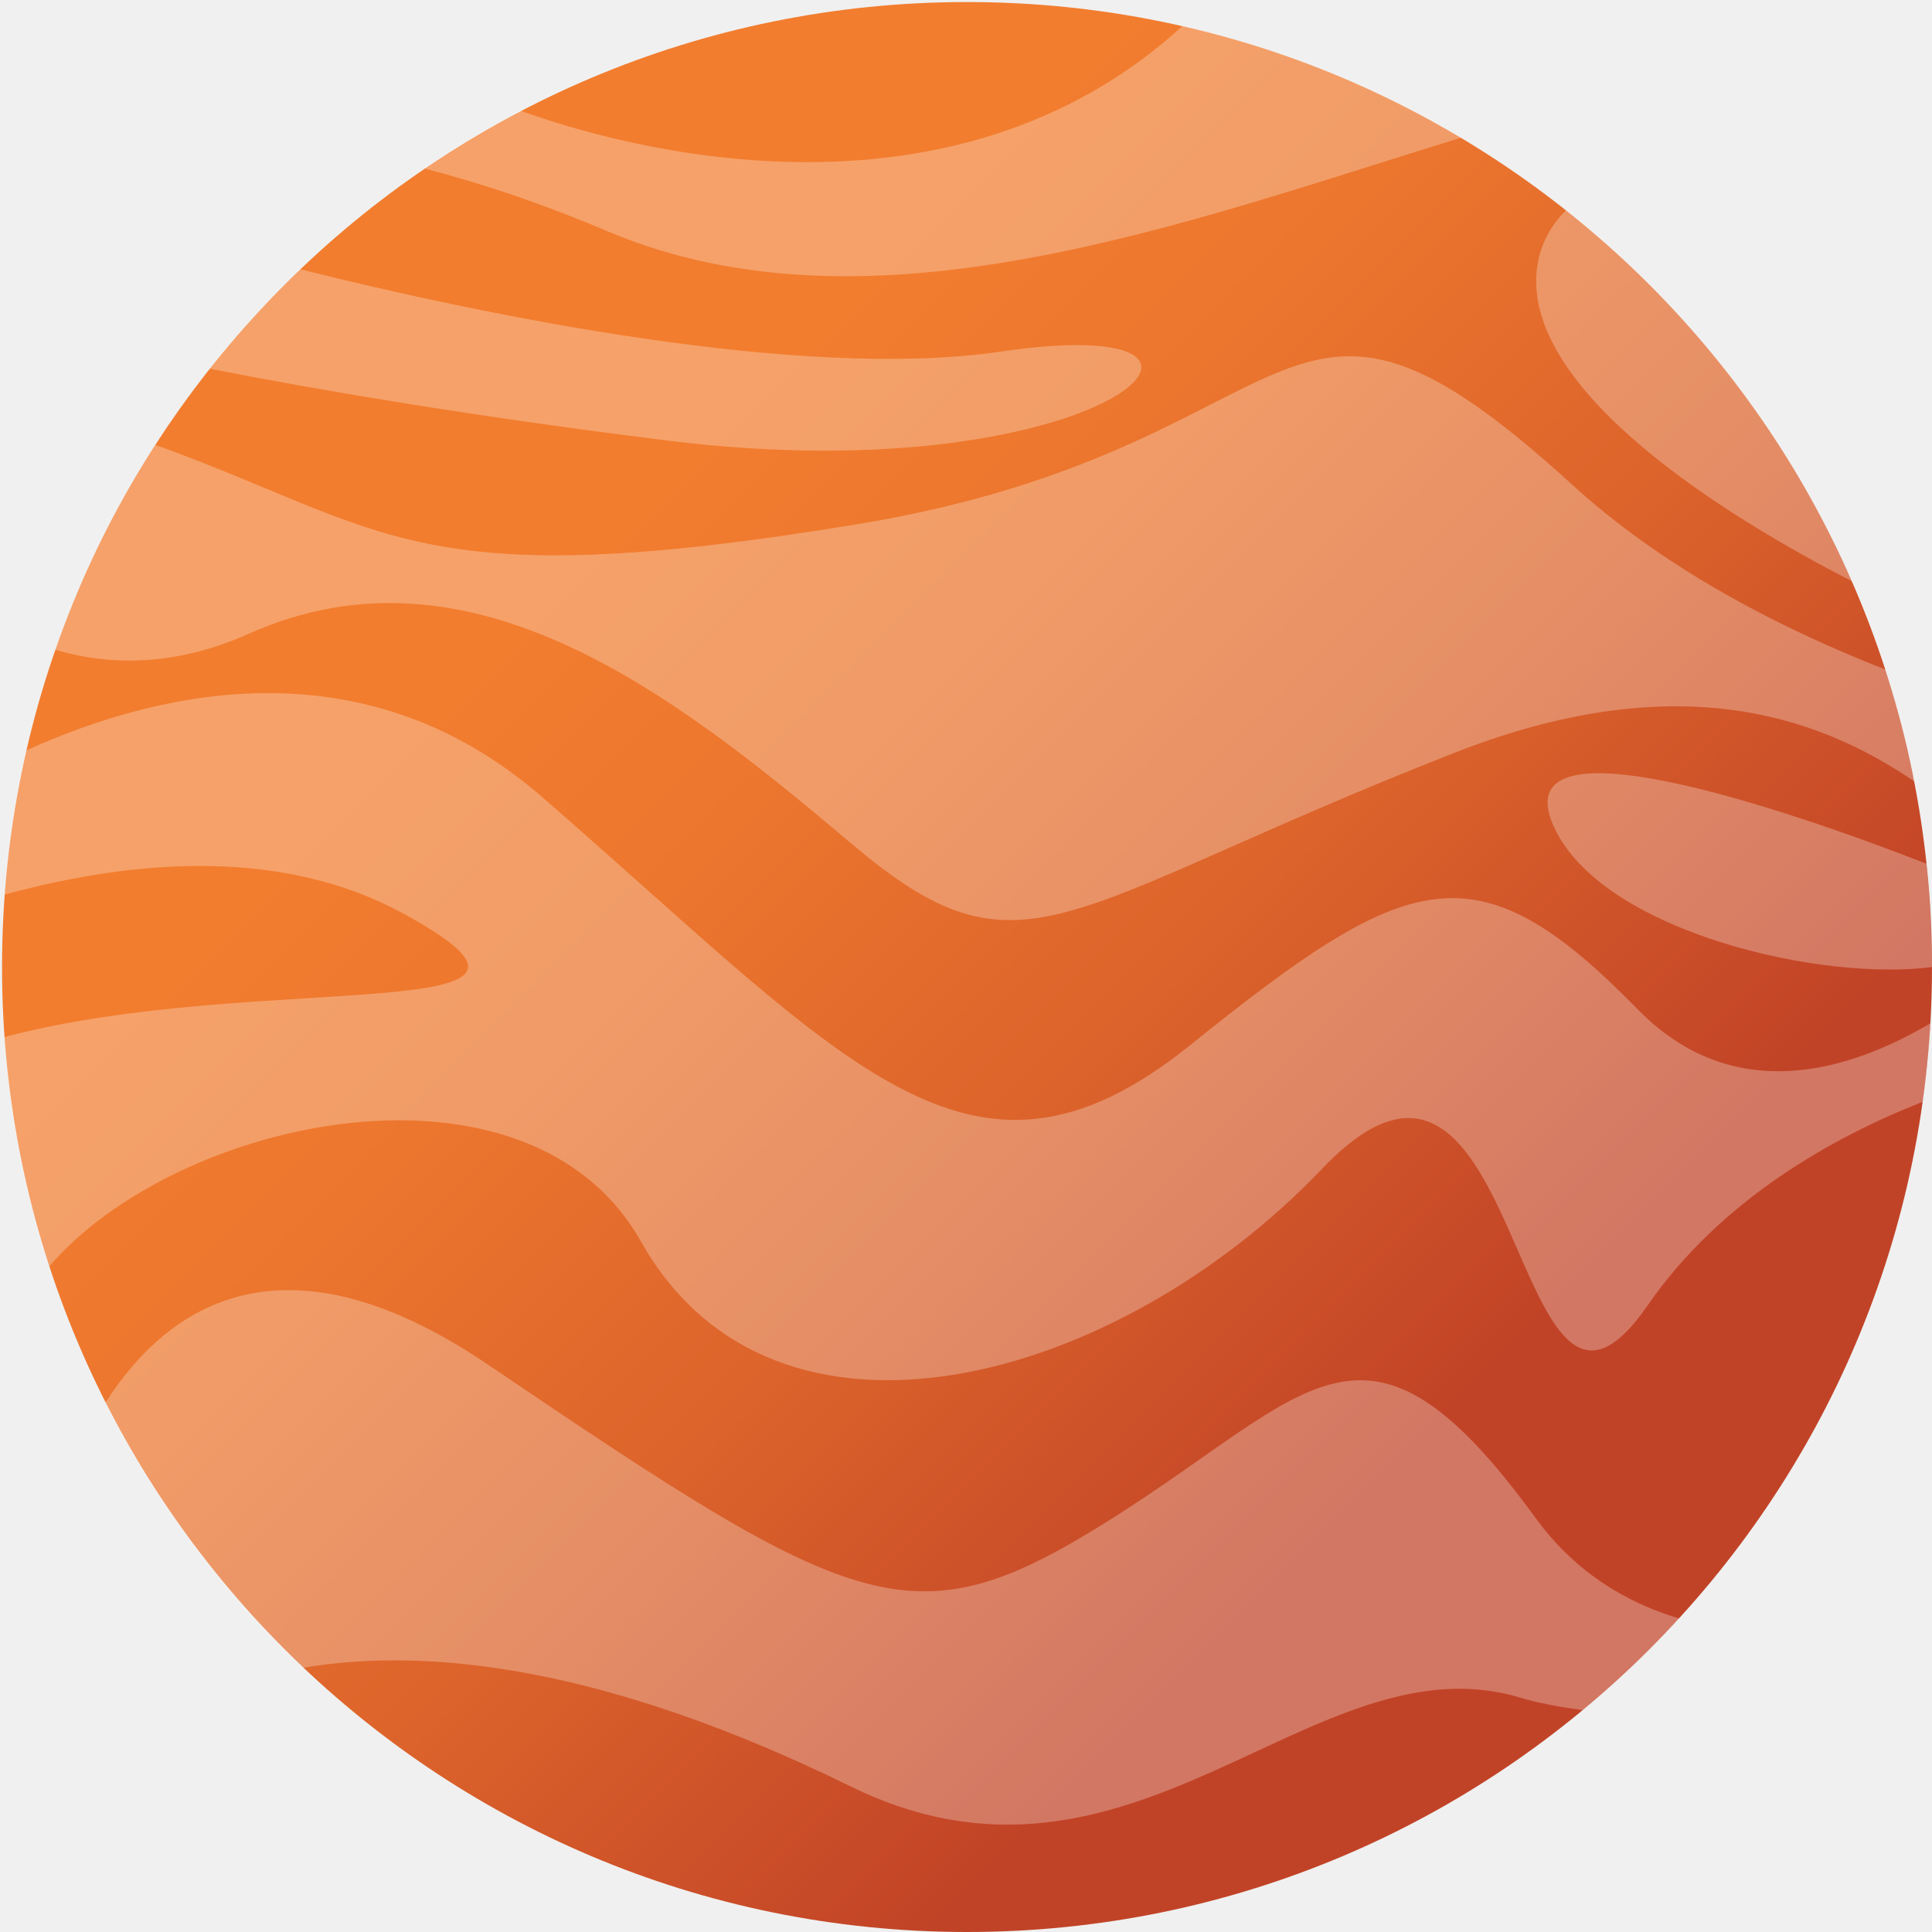
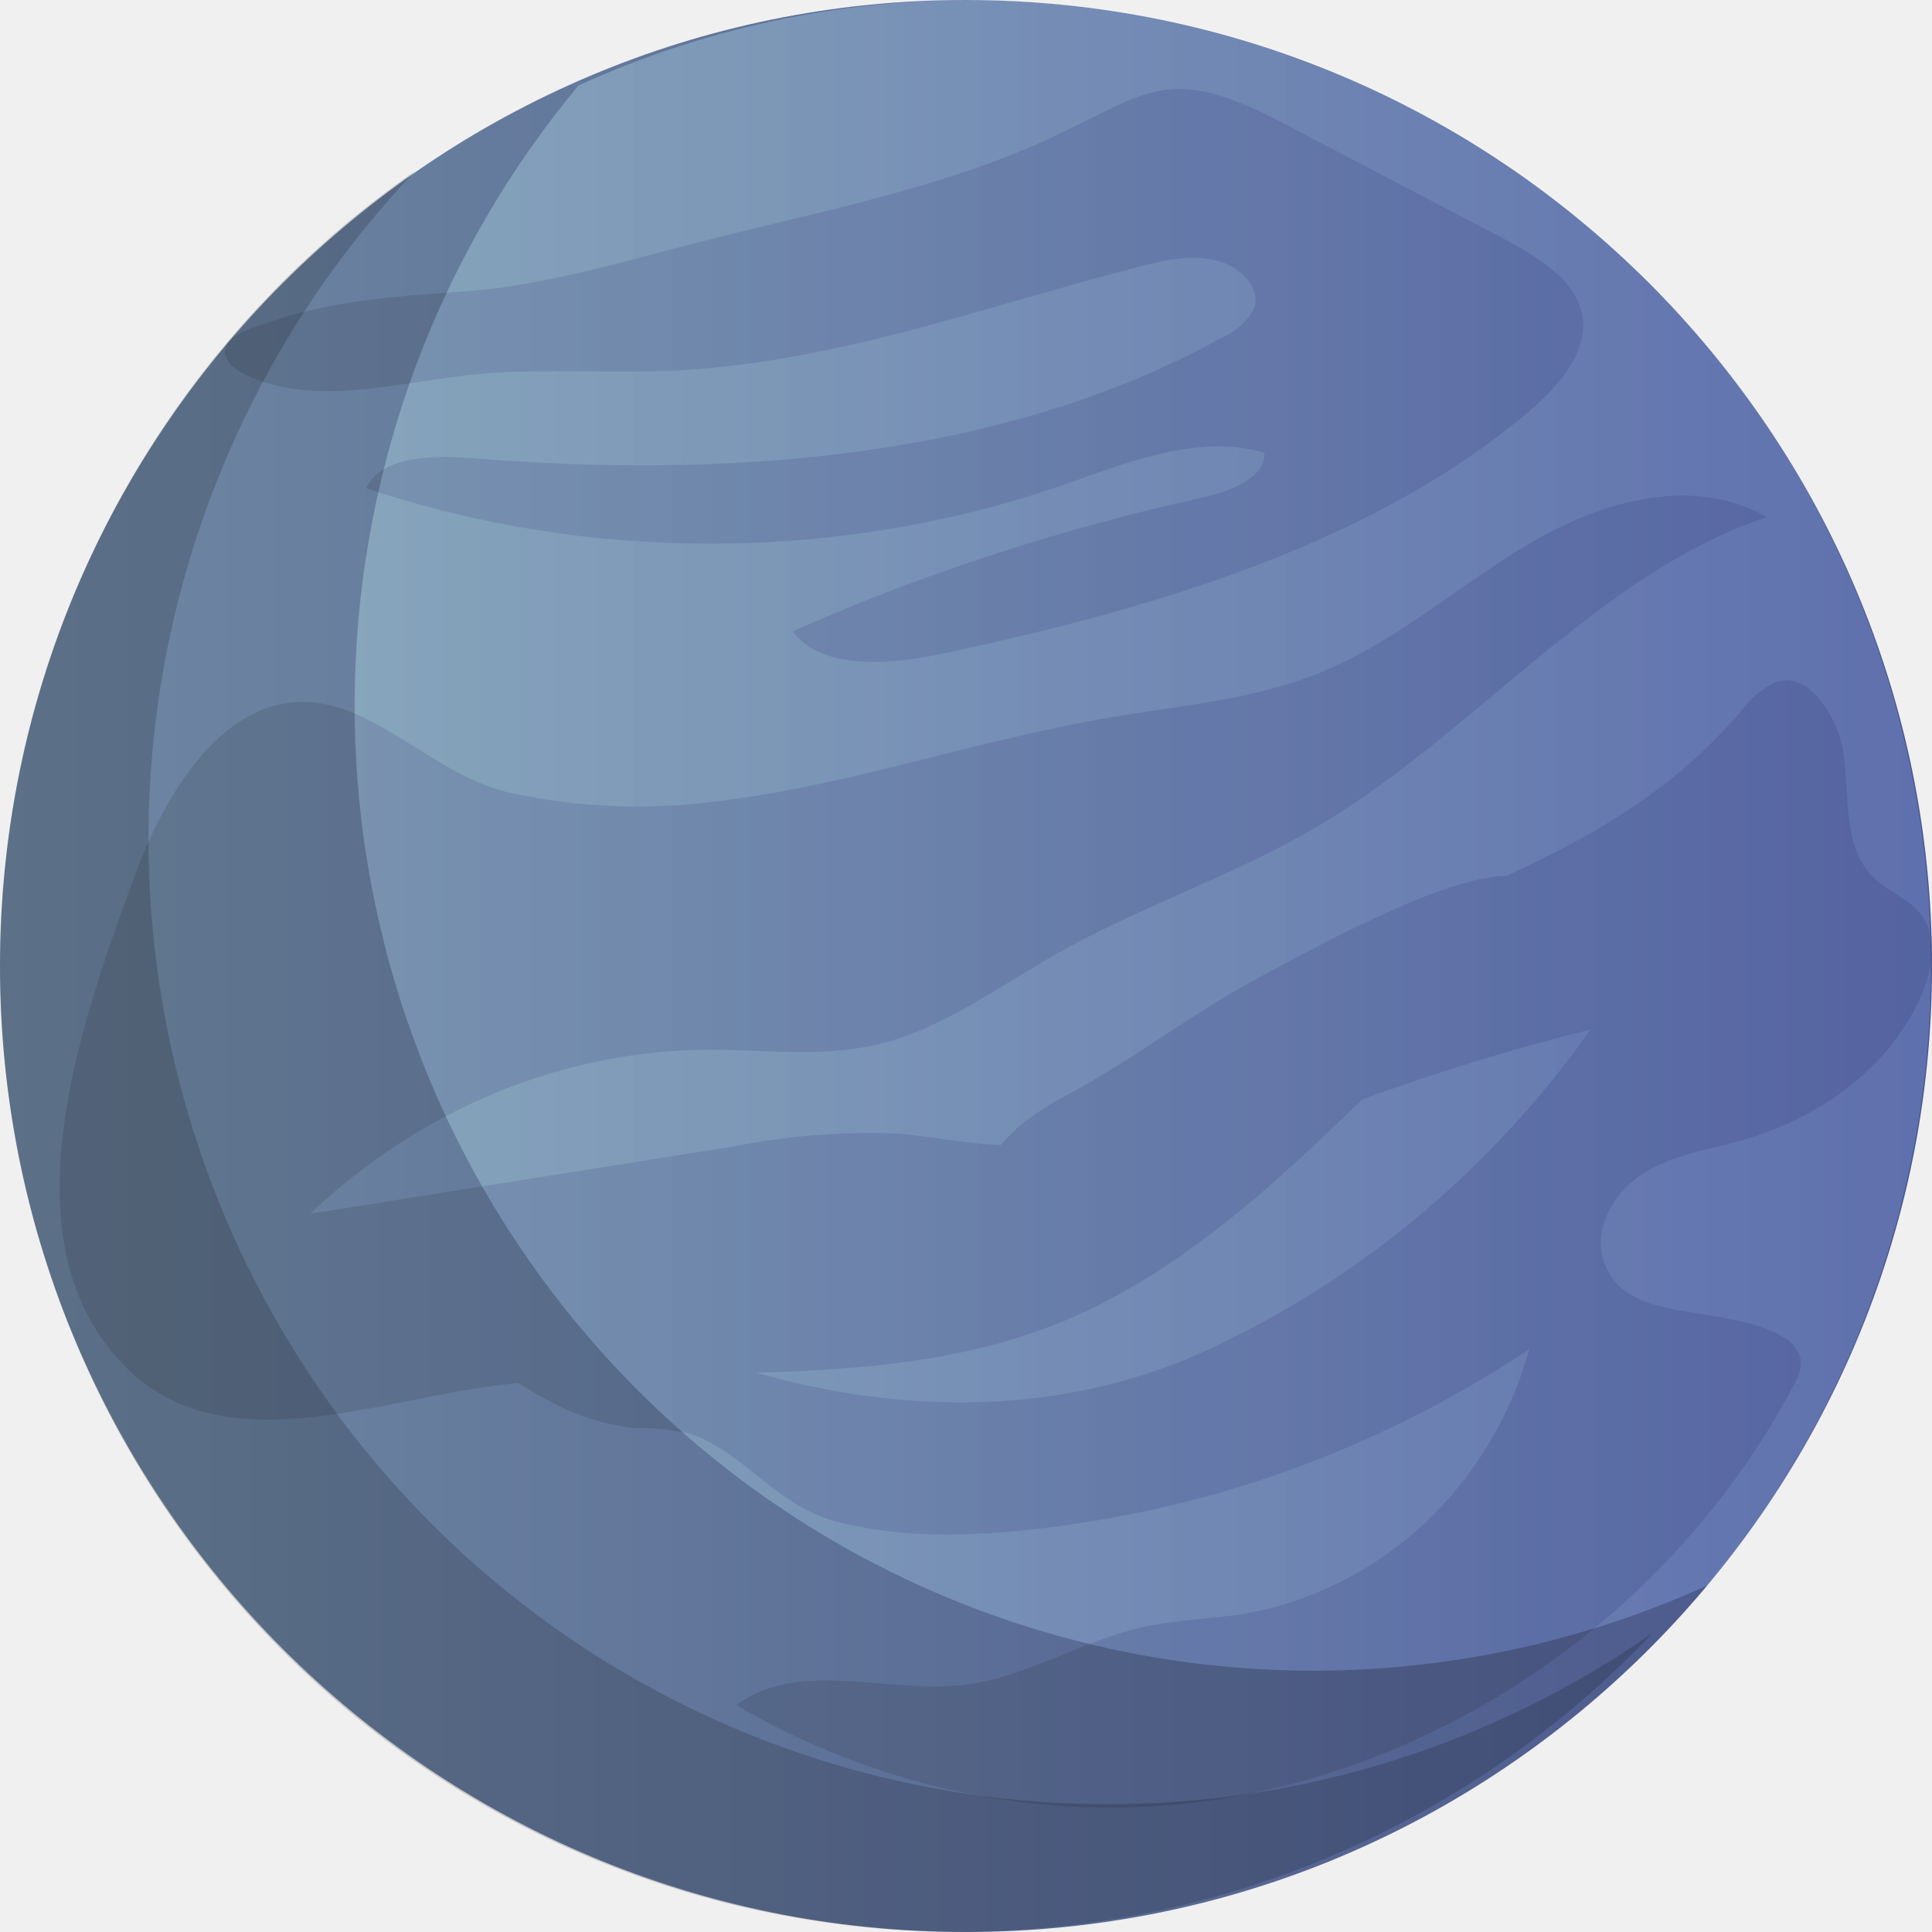
- <svg xmlns="http://www.w3.org/2000/svg" width="57" height="57" viewBox="0 0 57 57" fill="none">
-   <path d="M28.53 57C44.254 57 57 44.254 57 28.53C57 12.806 44.254 0.06 28.53 0.06C12.806 0.06 0.06 12.806 0.06 28.53C0.06 44.254 12.806 57 28.53 57Z" fill="url(#paint0_linear)" />
-   <g opacity="0.53">
-     <path opacity="0.53" d="M34.892 0.764C28.007 7.058 18.351 4.354 15.351 3.264C14.374 3.786 13.42 4.332 12.511 4.968C14.17 5.4 15.965 5.99 17.942 6.831C25.713 10.103 34.983 6.558 43.117 4.059C40.595 2.559 37.823 1.446 34.892 0.764Z" fill="white" />
-     <path opacity="0.53" d="M7.354 18.692C13.92 15.761 19.987 20.555 25.099 24.872C30.189 29.189 31.166 26.826 42.844 22.236C49.343 19.669 53.546 21.055 56.477 23.054C56.25 21.941 55.977 20.828 55.637 19.759C52.274 18.442 48.979 16.669 46.366 14.284C37.55 6.24 38.914 13.216 25.303 15.465C12.193 17.624 11.512 15.624 4.582 13.125C3.377 15.011 2.378 17.033 1.628 19.169C3.241 19.646 5.172 19.669 7.354 18.692Z" fill="white" />
-     <path opacity="0.53" d="M25.099 52.706C33.438 56.796 38.709 48.298 44.799 50.07C45.389 50.252 46.048 50.365 46.707 50.456C47.707 49.616 48.661 48.707 49.547 47.752C47.934 47.275 46.434 46.344 45.298 44.776C40.3 37.914 38.732 41.05 32.847 44.776C26.962 48.502 25.394 47.707 14.42 40.277C8.399 36.187 4.968 38.482 3.105 41.39C4.582 44.322 6.558 46.98 8.921 49.207C12.67 48.57 17.919 49.184 25.099 52.706Z" fill="white" />
-     <path opacity="0.53" d="M29.507 10.376C23.622 11.239 14.216 9.285 8.853 7.944C7.899 8.853 6.99 9.853 6.172 10.875C9.649 11.557 14.284 12.33 19.805 13.011C32.643 14.579 38.118 9.103 29.507 10.376Z" fill="white" />
-     <path opacity="0.53" d="M45.912 24.531C47.434 27.508 53.728 28.962 57 28.53C57 27.508 56.932 26.485 56.841 25.485C53.183 24.054 44.026 20.827 45.912 24.531Z" fill="white" />
-     <path opacity="0.53" d="M45.344 8.671C45.73 11.989 51.047 15.306 54.637 17.147C52.751 12.829 49.843 9.08 46.207 6.195C45.571 6.831 45.23 7.672 45.344 8.671Z" fill="white" />
-     <path opacity="0.53" d="M18.919 36.642C22.85 43.594 32.938 40.845 39.005 34.483C45.071 28.121 44.503 44.48 48.616 38.505C50.774 35.392 54.069 33.551 56.727 32.506C56.841 31.734 56.909 30.961 56.955 30.189C54.614 31.575 51.161 32.688 48.32 29.78C43.526 24.872 41.549 25.667 35.096 30.848C28.621 36.051 25.008 31.348 15.988 23.509C10.853 19.055 4.922 20.259 0.764 22.145C0.446 23.531 0.242 24.94 0.128 26.394C4.059 25.326 8.353 25.031 11.875 26.939C18.192 30.37 7.649 28.598 0.128 30.598C0.287 32.938 0.742 35.21 1.446 37.369C5.24 32.938 15.601 30.734 18.919 36.642Z" fill="white" />
+ <svg xmlns="http://www.w3.org/2000/svg" width="50" height="50" viewBox="0 0 50 50" fill="none">
+   <g clip-path="url(#clip0)">
+     <path d="M25 50C38.807 50 50 38.807 50 25C50 11.193 38.807 0 25 0C11.193 0 0 11.193 0 25C0 38.807 11.193 50 25 50Z" fill="url(#paint0_linear)" />
+     <g style="mix-blend-mode:multiply" opacity="0.11">
+       <path d="M9.504 18.617C10.709 19.212 11.795 20.185 13.201 20.518C14.979 20.905 16.802 20.977 18.6 20.732C22.009 20.322 25.305 19.149 28.693 18.573C30.566 18.254 32.487 18.111 34.26 17.37C36.213 16.552 37.868 15.054 39.723 13.988C41.579 12.923 43.87 12.316 45.724 13.383C41.386 14.832 38.217 18.915 34.232 21.306C32.012 22.639 29.561 23.429 27.315 24.702C25.807 25.557 24.363 26.64 22.707 27.032C21.248 27.375 19.737 27.154 18.247 27.167C14.498 27.21 10.881 28.712 8.027 31.411C11.675 30.831 15.322 30.251 18.969 29.672C20.348 29.399 21.749 29.285 23.149 29.332C24.27 29.413 25.382 29.7 26.503 29.625C30.552 29.356 33.556 24.548 37.612 24.561C37.764 25.853 36.801 26.94 35.92 27.802C33.374 30.296 30.752 32.838 27.574 34.17C22.603 36.249 17.034 35.072 11.791 36.02C8.901 36.542 5.548 37.585 3.333 35.457C-0.032 32.225 2.137 26.376 3.462 22.727C4.358 20.26 6.163 17.412 8.871 18.348C9.087 18.424 9.298 18.514 9.504 18.617V18.617Z" fill="black" />
+       <path d="M18.489 6.164C16.407 6.683 14.231 7.375 12.066 7.537C10.071 7.687 8.365 7.776 6.467 8.516C6.183 8.626 5.868 8.783 5.823 9.044C5.776 9.322 6.07 9.559 6.361 9.7C8.081 10.538 10.229 9.91 12.204 9.7C13.893 9.52 15.606 9.668 17.308 9.597C21.507 9.424 25.444 7.943 29.462 6.906C30.104 6.74 30.789 6.585 31.438 6.73C32.087 6.875 32.648 7.441 32.456 7.98C32.29 8.305 31.995 8.573 31.62 8.737C26.03 11.843 18.921 12.407 12.244 11.858C11.198 11.771 9.842 11.811 9.48 12.637C15.255 14.571 21.702 14.548 27.458 12.572C29.15 11.982 30.99 11.214 32.722 11.714C32.768 12.377 31.816 12.723 31.051 12.892C27.393 13.703 23.858 14.858 20.511 16.337C21.247 17.346 23.022 17.208 24.392 16.917C29.898 15.749 35.482 14.074 39.497 10.711C40.351 9.995 41.176 9.052 40.929 8.061C40.706 7.169 39.703 6.592 38.781 6.108C36.914 5.131 35.048 4.153 33.182 3.174C30.2 1.612 29.733 2.393 27.121 3.602C24.499 4.816 21.347 5.451 18.489 6.164Z" fill="black" />
+       <path d="M47.701 19.433C47.583 18.683 46.861 17.321 45.948 17.661C45.589 17.831 45.277 18.093 45.041 18.423C43.364 20.393 41.31 21.599 38.986 22.669C37.371 22.669 33.941 24.567 32.475 25.359C30.837 26.243 29.366 27.389 27.701 28.294C27.215 28.535 26.758 28.833 26.337 29.182C25.961 29.518 25.655 29.938 25.258 30.248C24.154 31.118 22.623 30.98 21.248 30.802C21.155 30.929 21.114 31.089 21.134 31.247C21.154 31.406 21.234 31.55 21.356 31.647C21.608 31.833 21.906 31.937 22.215 31.947C25.002 32.262 27.819 31.766 30.351 30.513C33.825 28.862 37.446 27.566 41.162 26.645C38.603 30.262 35.181 33.123 31.232 34.946C27.253 36.774 22.756 36.61 18.657 35.242C18.126 35.028 17.577 34.864 17.017 34.751C16.515 34.679 16 34.734 15.497 34.663C14.064 34.462 12.922 33.292 11.521 32.922C11.468 34.42 12.825 35.536 14.117 36.203C14.814 36.599 15.577 36.854 16.365 36.955C16.863 36.944 17.36 36.994 17.847 37.103C19.287 37.591 20.069 38.966 21.644 39.378C23.831 39.952 26.358 39.694 28.554 39.32C32.479 38.645 36.231 37.146 39.58 34.915C39.098 36.656 38.154 38.222 36.856 39.432C35.558 40.642 33.958 41.448 32.24 41.758C31.355 41.904 30.454 41.914 29.578 42.109C27.987 42.464 26.544 43.42 24.927 43.607C22.937 43.835 20.686 42.925 19.053 44.129C21.782 45.726 24.836 46.63 27.965 46.768C35.414 47.088 42.836 42.646 46.418 35.852C46.554 35.65 46.619 35.405 46.601 35.16C46.566 35.037 46.505 34.923 46.424 34.826C46.343 34.729 46.244 34.651 46.132 34.597C44.6 33.688 41.983 34.338 41.486 32.579C41.24 31.71 41.83 30.788 42.585 30.332C43.34 29.877 44.229 29.752 45.071 29.514C47.024 28.966 48.871 27.684 49.718 25.776C50.011 25.111 50.161 24.273 49.734 23.69C49.416 23.254 48.862 23.081 48.481 22.706C47.676 21.913 47.878 20.566 47.701 19.433Z" fill="black" />
+     </g>
+     <g style="mix-blend-mode:multiply" opacity="0.2">
+       <path d="M28.676 46.693C23.812 46.698 19.054 45.262 14.993 42.566C10.933 39.87 7.749 36.031 5.838 31.527C3.927 27.023 3.373 22.054 4.245 17.236C5.117 12.418 7.376 7.964 10.742 4.428C7.881 6.412 5.465 8.979 3.652 11.962C1.838 14.945 0.666 18.278 0.212 21.746C-0.241 25.213 0.033 28.738 1.018 32.093C2.003 35.447 3.676 38.555 5.93 41.217C8.183 43.879 10.967 46.035 14.1 47.546C17.233 49.056 20.647 49.888 24.119 49.986C27.592 50.085 31.046 49.448 34.259 48.118C37.472 46.787 40.372 44.793 42.77 42.263C38.631 45.152 33.713 46.697 28.676 46.693V46.693Z" fill="#222226" />
+     </g>
+     <g style="mix-blend-mode:overlay" opacity="0.3">
+       <path d="M25.142 0C21.634 0.001 18.167 0.755 14.971 2.212C11.362 6.548 9.322 11.99 9.185 17.646C9.047 23.302 10.821 28.837 14.215 33.346C17.61 37.855 22.423 41.07 27.869 42.466C33.315 43.862 39.069 43.355 44.192 41.029C47.221 37.381 49.154 32.94 49.764 28.225C50.374 23.51 49.636 18.718 47.636 14.41C45.636 10.103 42.458 6.459 38.473 3.907C34.489 1.355 29.864 -0.001 25.142 0L25.142 0Z" fill="white" />
+     </g>
  </g>
  <defs>
-     <linearGradient id="paint0_linear" x1="42.324" y1="42.331" x2="16.738" y2="16.745" gradientUnits="userSpaceOnUse">
-       <stop stop-color="#C14327" />
-       <stop offset="0.005" stop-color="#C14327" />
-       <stop offset="0.415" stop-color="#DC632B" />
-       <stop offset="0.761" stop-color="#EC762E" />
-       <stop offset="1" stop-color="#F27D2F" />
+     <linearGradient id="paint0_linear" x1="0" y1="25" x2="50" y2="25" gradientUnits="userSpaceOnUse">
+       <stop stop-color="#6F88A3" />
+       <stop offset="0.994" stop-color="#49568B" />
    </linearGradient>
+     <clipPath id="clip0">
+       <rect width="50" height="50" fill="white" />
+     </clipPath>
  </defs>
</svg>
